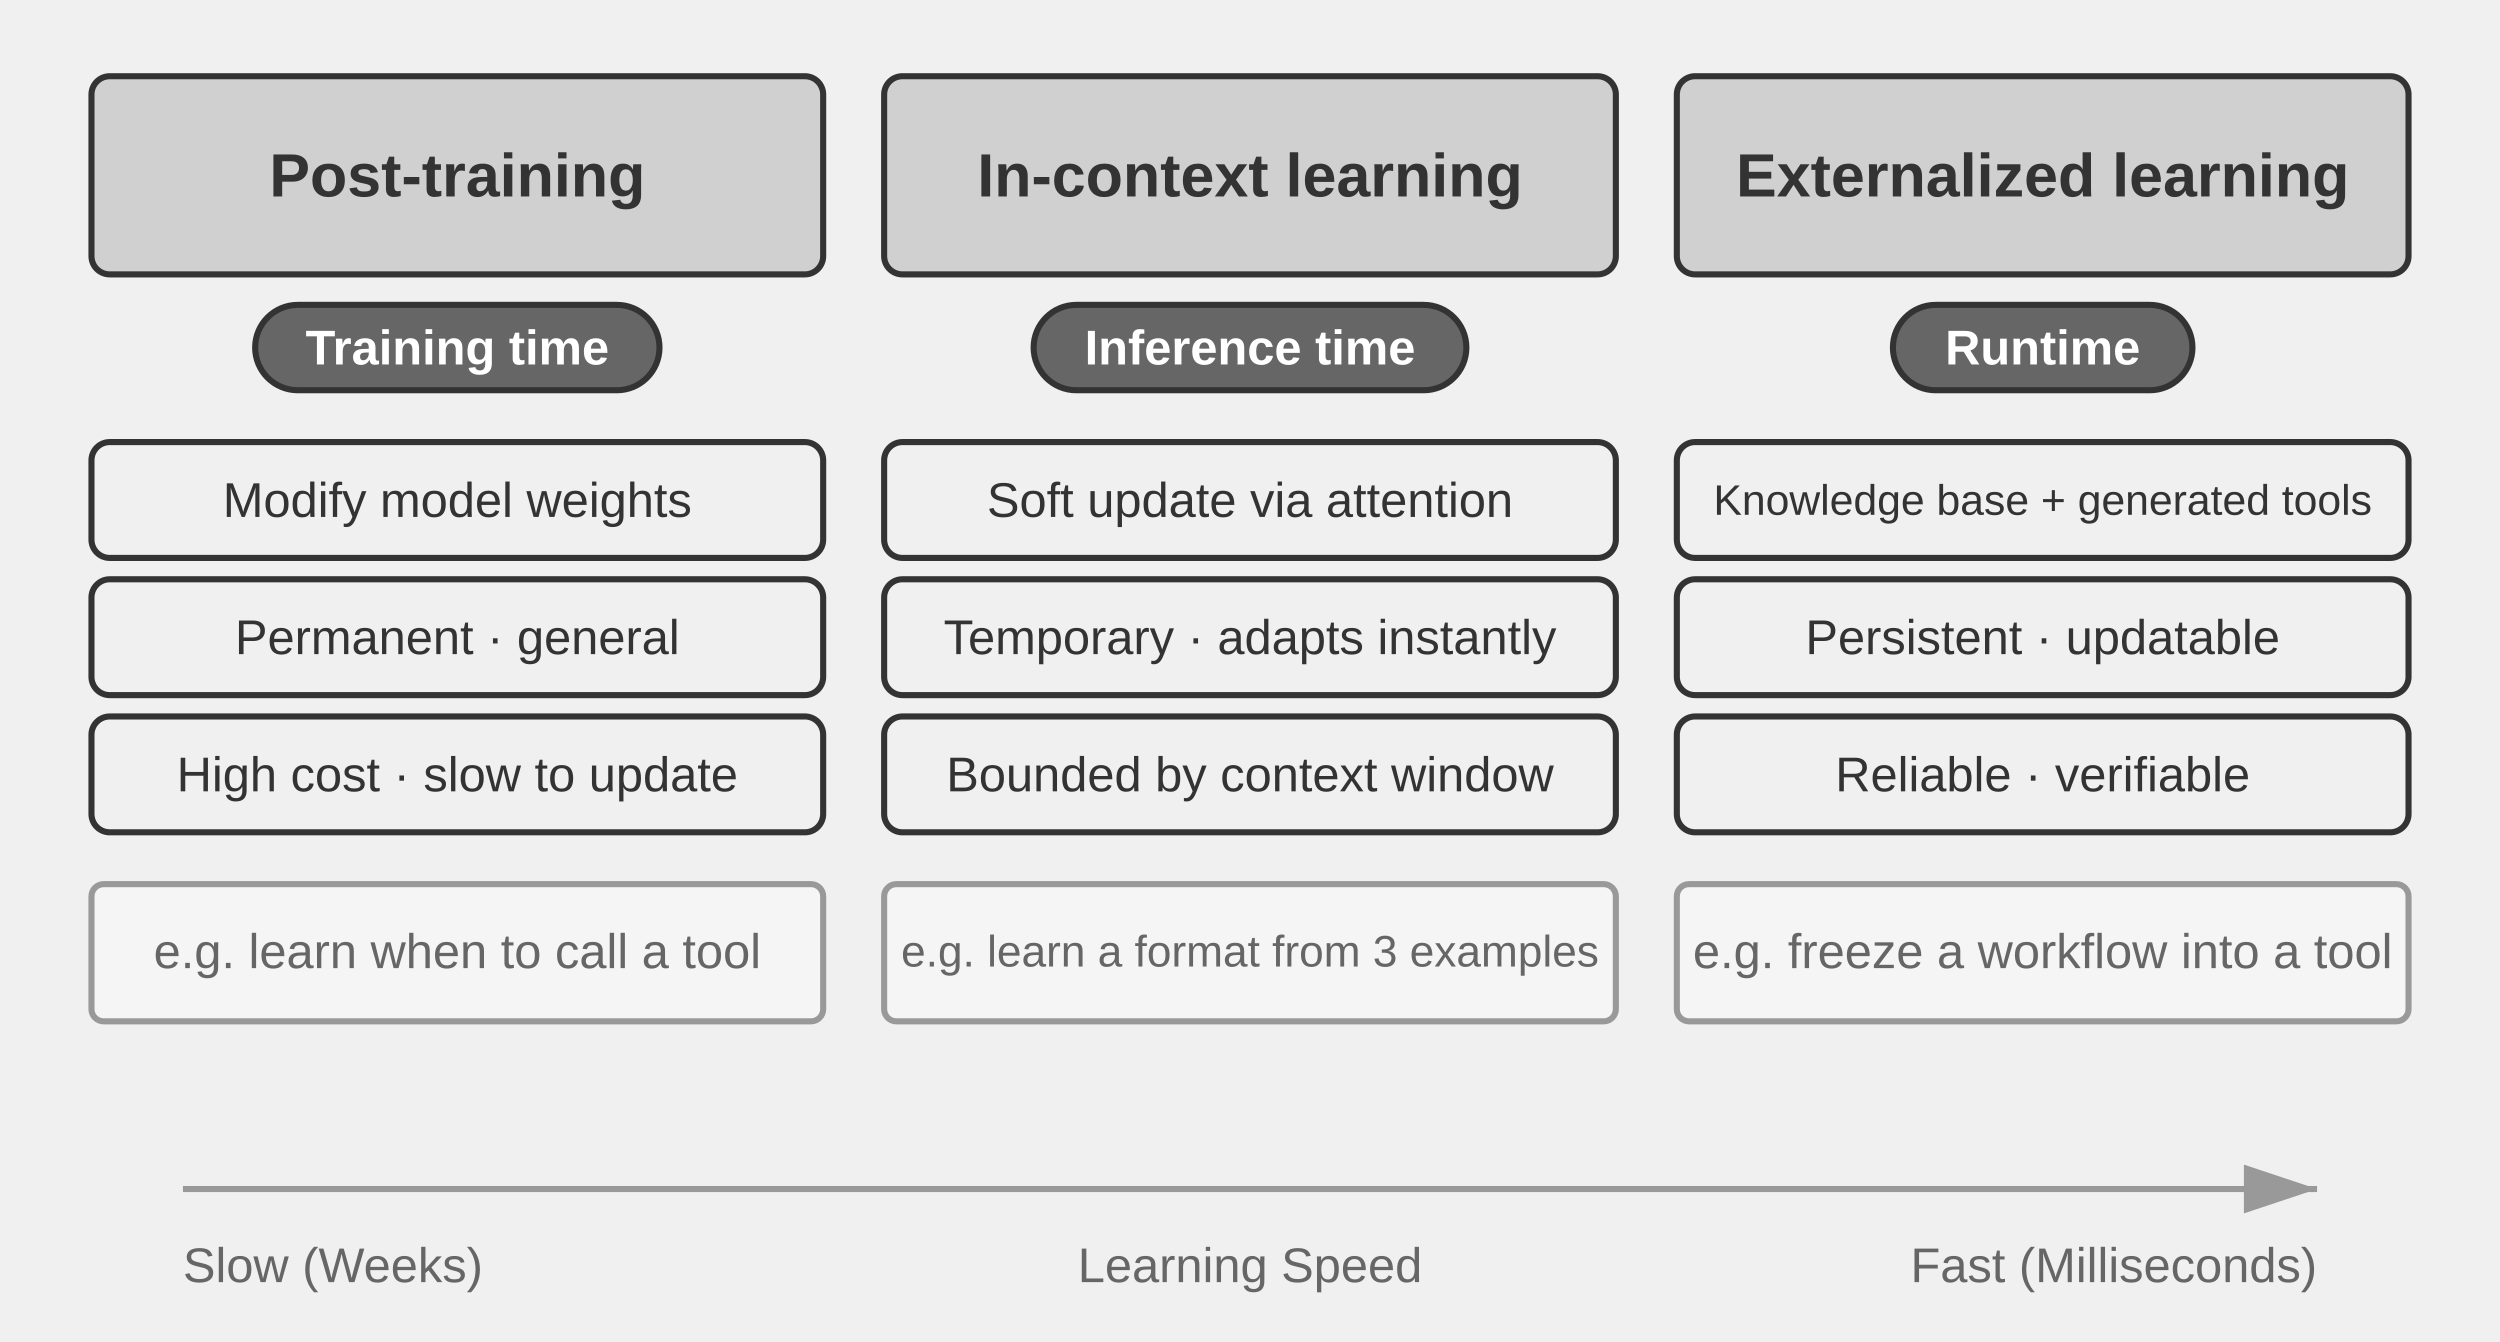
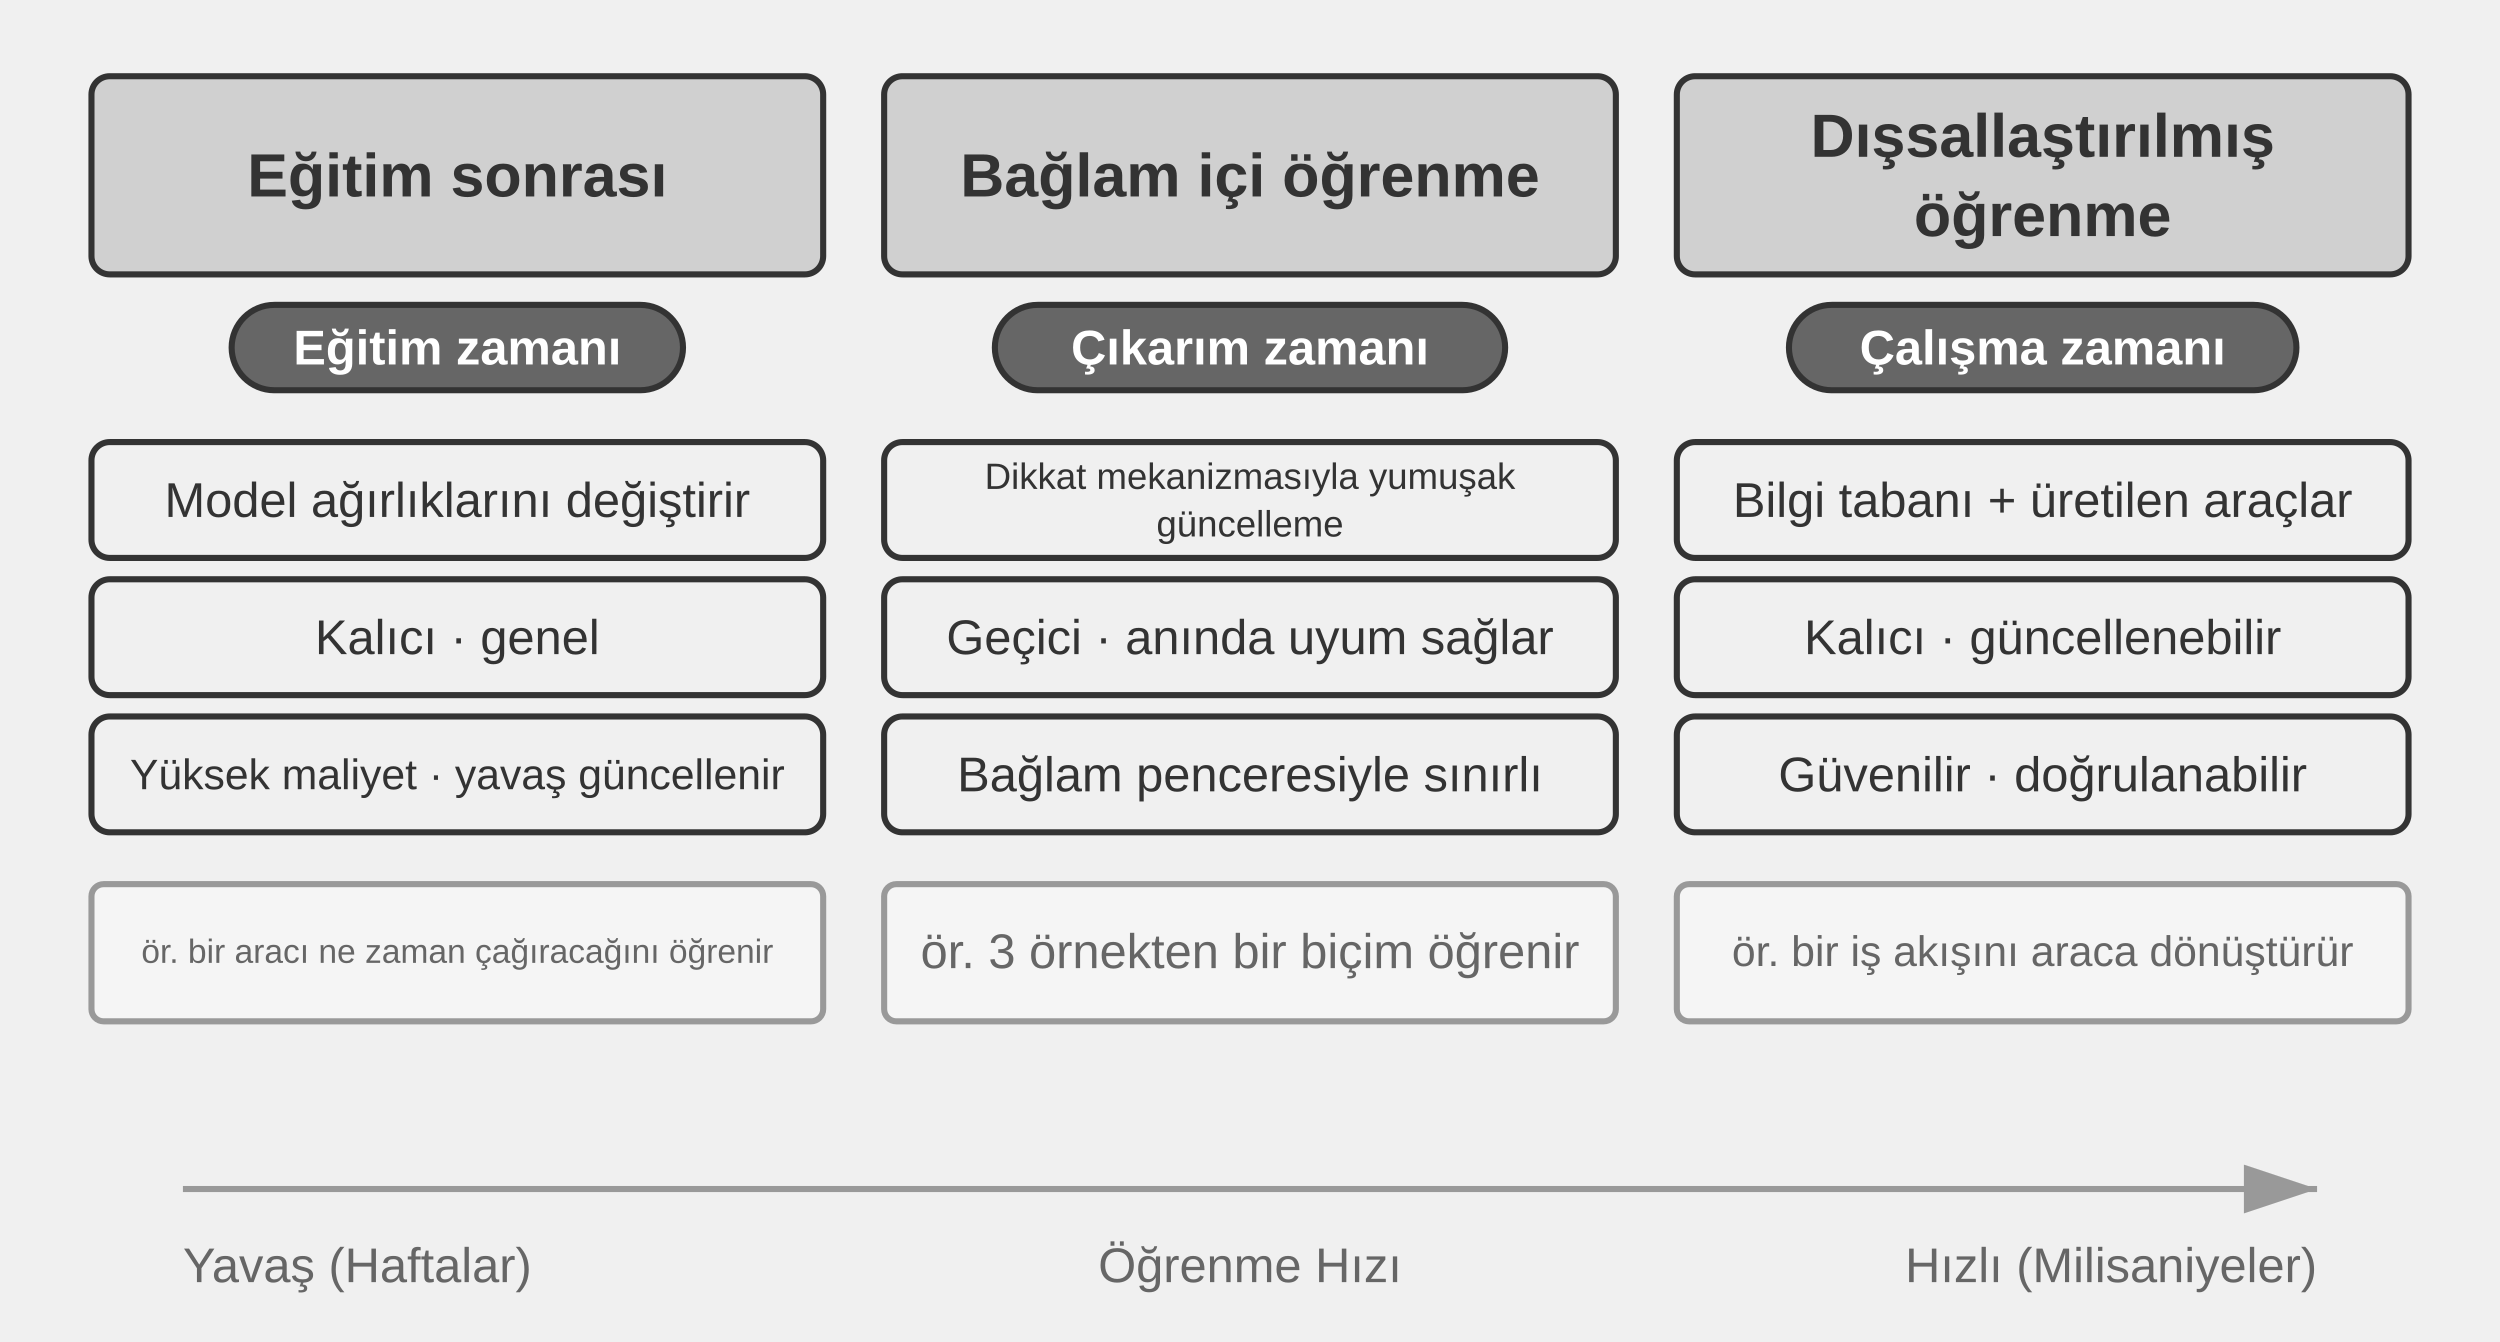
<svg xmlns="http://www.w3.org/2000/svg" viewBox="0 40 820 440" width="820" height="440" style="background:#ffffff">
  <defs>
    <marker id="ah" markerWidth="12" markerHeight="8" refX="12" refY="4" orient="auto">
      <polygon points="0 0, 12 4, 0 8" fill="#333333" />
    </marker>
    <marker id="ah-light" markerWidth="12" markerHeight="8" refX="12" refY="4" orient="auto">
      <polygon points="0 0, 12 4, 0 8" fill="#999999" />
    </marker>
  </defs>
  <rect x="30.0" y="65" width="240" height="65" rx="6" fill="#d0d0d0" stroke="#333333" stroke-width="2" />
-   <text x="150.0" y="97.5" font-family="Arial, 'Helvetica Neue', Helvetica, 'PingFang SC', 'Microsoft YaHei', sans-serif" font-size="20" fill="#333333" text-anchor="middle" dominant-baseline="central" font-weight="bold">Post-training</text>
-   <rect x="83.688" y="140" width="132.625" height="28" rx="14" fill="#666666" stroke="#333333" stroke-width="2" />
-   <text x="150.0" y="154.0" font-family="Arial, 'Helvetica Neue', Helvetica, 'PingFang SC', 'Microsoft YaHei', sans-serif" font-size="16" fill="#ffffff" text-anchor="middle" dominant-baseline="central" font-weight="bold">Training time</text>
+   <text x="150.0" y="97.5" font-family="Arial, 'Helvetica Neue', Helvetica, 'PingFang SC', 'Microsoft YaHei', sans-serif" font-size="20" fill="#333333" text-anchor="middle" dominant-baseline="central" font-weight="bold">Eğitim sonrası</text>
+   <rect x="75.98" y="140" width="148.041" height="28" rx="14" fill="#666666" stroke="#333333" stroke-width="2" />
+   <text x="150.0" y="154.0" font-family="Arial, 'Helvetica Neue', Helvetica, 'PingFang SC', 'Microsoft YaHei', sans-serif" font-size="16" fill="#ffffff" text-anchor="middle" dominant-baseline="central" font-weight="bold">Eğitim zamanı</text>
  <rect x="30.0" y="185" width="240" height="38" rx="6" fill="#f0f0f0" stroke="#333333" stroke-width="2" />
-   <text x="150.0" y="204.0" font-family="Arial, 'Helvetica Neue', Helvetica, 'PingFang SC', 'Microsoft YaHei', sans-serif" font-size="16" fill="#333333" text-anchor="middle" dominant-baseline="central" font-weight="normal">Modify model weights</text>
+   <text x="150.0" y="204.0" font-family="Arial, 'Helvetica Neue', Helvetica, 'PingFang SC', 'Microsoft YaHei', sans-serif" font-size="16" fill="#333333" text-anchor="middle" dominant-baseline="central" font-weight="normal">Model ağırlıklarını değiştirir</text>
  <rect x="30.0" y="230" width="240" height="38" rx="6" fill="#f0f0f0" stroke="#333333" stroke-width="2" />
-   <text x="150.0" y="249.0" font-family="Arial, 'Helvetica Neue', Helvetica, 'PingFang SC', 'Microsoft YaHei', sans-serif" font-size="16" fill="#333333" text-anchor="middle" dominant-baseline="central" font-weight="normal">Permanent · general</text>
+   <text x="150.0" y="249.0" font-family="Arial, 'Helvetica Neue', Helvetica, 'PingFang SC', 'Microsoft YaHei', sans-serif" font-size="16" fill="#333333" text-anchor="middle" dominant-baseline="central" font-weight="normal">Kalıcı · genel</text>
  <rect x="30.0" y="275" width="240" height="38" rx="6" fill="#f0f0f0" stroke="#333333" stroke-width="2" />
-   <text x="150.0" y="294.0" font-family="Arial, 'Helvetica Neue', Helvetica, 'PingFang SC', 'Microsoft YaHei', sans-serif" font-size="16" fill="#333333" text-anchor="middle" dominant-baseline="central" font-weight="normal">High cost · slow to update</text>
+   <text x="150.0" y="294.0" font-family="Arial, 'Helvetica Neue', Helvetica, 'PingFang SC', 'Microsoft YaHei', sans-serif" font-size="14.0" fill="#333333" text-anchor="middle" dominant-baseline="central" font-weight="normal">Yüksek maliyet · yavaş güncellenir</text>
  <rect x="30.0" y="330" width="240" height="45" rx="4" fill="#f5f5f5" stroke="#999999" stroke-width="2" />
-   <text x="150.0" y="352" font-family="Arial, 'Helvetica Neue', Helvetica, 'PingFang SC', 'Microsoft YaHei', sans-serif" font-size="16" fill="#666666" text-anchor="middle" dominant-baseline="central" font-weight="normal">e.g. learn when to call a tool</text>
+   <text x="150.0" y="352" font-family="Arial, 'Helvetica Neue', Helvetica, 'PingFang SC', 'Microsoft YaHei', sans-serif" font-size="11" fill="#666666" text-anchor="middle" dominant-baseline="central" font-weight="normal">ör. bir aracı ne zaman çağıracağını öğrenir</text>
  <rect x="290.0" y="65" width="240" height="65" rx="6" fill="#d0d0d0" stroke="#333333" stroke-width="2" />
-   <text x="410.0" y="97.5" font-family="Arial, 'Helvetica Neue', Helvetica, 'PingFang SC', 'Microsoft YaHei', sans-serif" font-size="20" fill="#333333" text-anchor="middle" dominant-baseline="central" font-weight="bold">In-context learning</text>
-   <rect x="339.031" y="140" width="141.938" height="28" rx="14" fill="#666666" stroke="#333333" stroke-width="2" />
-   <text x="410.0" y="154.0" font-family="Arial, 'Helvetica Neue', Helvetica, 'PingFang SC', 'Microsoft YaHei', sans-serif" font-size="16" fill="#ffffff" text-anchor="middle" dominant-baseline="central" font-weight="bold">Inference time</text>
+   <text x="410.0" y="97.5" font-family="Arial, 'Helvetica Neue', Helvetica, 'PingFang SC', 'Microsoft YaHei', sans-serif" font-size="20" fill="#333333" text-anchor="middle" dominant-baseline="central" font-weight="bold">Bağlam içi öğrenme</text>
+   <rect x="326.315" y="140" width="167.369" height="28" rx="14" fill="#666666" stroke="#333333" stroke-width="2" />
+   <text x="410.0" y="154.0" font-family="Arial, 'Helvetica Neue', Helvetica, 'PingFang SC', 'Microsoft YaHei', sans-serif" font-size="16" fill="#ffffff" text-anchor="middle" dominant-baseline="central" font-weight="bold">Çıkarım zamanı</text>
  <rect x="290.0" y="185" width="240" height="38" rx="6" fill="#f0f0f0" stroke="#333333" stroke-width="2" />
-   <text x="410.0" y="204.0" font-family="Arial, 'Helvetica Neue', Helvetica, 'PingFang SC', 'Microsoft YaHei', sans-serif" font-size="16" fill="#333333" text-anchor="middle" dominant-baseline="central" font-weight="normal">Soft update via attention</text>
+   <text x="410.0" y="196.2" font-family="Arial, 'Helvetica Neue', Helvetica, 'PingFang SC', 'Microsoft YaHei', sans-serif" font-size="12.0" fill="#333333" text-anchor="middle" dominant-baseline="central" font-weight="normal">Dikkat mekanizmasıyla yumuşak</text>
+   <text x="410.0" y="211.8" font-family="Arial, 'Helvetica Neue', Helvetica, 'PingFang SC', 'Microsoft YaHei', sans-serif" font-size="12.0" fill="#333333" text-anchor="middle" dominant-baseline="central" font-weight="normal">güncelleme</text>
  <rect x="290.0" y="230" width="240" height="38" rx="6" fill="#f0f0f0" stroke="#333333" stroke-width="2" />
-   <text x="410.0" y="249.0" font-family="Arial, 'Helvetica Neue', Helvetica, 'PingFang SC', 'Microsoft YaHei', sans-serif" font-size="16" fill="#333333" text-anchor="middle" dominant-baseline="central" font-weight="normal">Temporary · adapts instantly</text>
+   <text x="410.0" y="249.0" font-family="Arial, 'Helvetica Neue', Helvetica, 'PingFang SC', 'Microsoft YaHei', sans-serif" font-size="16" fill="#333333" text-anchor="middle" dominant-baseline="central" font-weight="normal">Geçici · anında uyum sağlar</text>
  <rect x="290.0" y="275" width="240" height="38" rx="6" fill="#f0f0f0" stroke="#333333" stroke-width="2" />
-   <text x="410.0" y="294.0" font-family="Arial, 'Helvetica Neue', Helvetica, 'PingFang SC', 'Microsoft YaHei', sans-serif" font-size="16" fill="#333333" text-anchor="middle" dominant-baseline="central" font-weight="normal">Bounded by context window</text>
+   <text x="410.0" y="294.0" font-family="Arial, 'Helvetica Neue', Helvetica, 'PingFang SC', 'Microsoft YaHei', sans-serif" font-size="16" fill="#333333" text-anchor="middle" dominant-baseline="central" font-weight="normal">Bağlam penceresiyle sınırlı</text>
  <rect x="290.0" y="330" width="240" height="45" rx="4" fill="#f5f5f5" stroke="#999999" stroke-width="2" />
-   <text x="410.0" y="352" font-family="Arial, 'Helvetica Neue', Helvetica, 'PingFang SC', 'Microsoft YaHei', sans-serif" font-size="14.5" fill="#666666" text-anchor="middle" dominant-baseline="central" font-weight="normal">e.g. learn a format from 3 examples</text>
+   <text x="410.0" y="352" font-family="Arial, 'Helvetica Neue', Helvetica, 'PingFang SC', 'Microsoft YaHei', sans-serif" font-size="16" fill="#666666" text-anchor="middle" dominant-baseline="central" font-weight="normal">ör. 3 örnekten bir biçim öğrenir</text>
  <rect x="550.0" y="65" width="240" height="65" rx="6" fill="#d0d0d0" stroke="#333333" stroke-width="2" />
-   <text x="670.0" y="97.5" font-family="Arial, 'Helvetica Neue', Helvetica, 'PingFang SC', 'Microsoft YaHei', sans-serif" font-size="20" fill="#333333" text-anchor="middle" dominant-baseline="central" font-weight="bold">Externalized learning</text>
-   <rect x="620.876" y="140" width="98.249" height="28" rx="14" fill="#666666" stroke="#333333" stroke-width="2" />
-   <text x="670.0" y="154.0" font-family="Arial, 'Helvetica Neue', Helvetica, 'PingFang SC', 'Microsoft YaHei', sans-serif" font-size="16" fill="#ffffff" text-anchor="middle" dominant-baseline="central" font-weight="bold">Runtime</text>
+   <text x="670.0" y="84.5" font-family="Arial, 'Helvetica Neue', Helvetica, 'PingFang SC', 'Microsoft YaHei', sans-serif" font-size="20" fill="#333333" text-anchor="middle" dominant-baseline="central" font-weight="bold">Dışsallaştırılmış</text>
+   <text x="670.0" y="110.5" font-family="Arial, 'Helvetica Neue', Helvetica, 'PingFang SC', 'Microsoft YaHei', sans-serif" font-size="20" fill="#333333" text-anchor="middle" dominant-baseline="central" font-weight="bold">öğrenme</text>
+   <rect x="586.775" y="140" width="166.449" height="28" rx="14" fill="#666666" stroke="#333333" stroke-width="2" />
+   <text x="670.0" y="154.0" font-family="Arial, 'Helvetica Neue', Helvetica, 'PingFang SC', 'Microsoft YaHei', sans-serif" font-size="16" fill="#ffffff" text-anchor="middle" dominant-baseline="central" font-weight="bold">Çalışma zamanı</text>
  <rect x="550.0" y="185" width="240" height="38" rx="6" fill="#f0f0f0" stroke="#333333" stroke-width="2" />
-   <text x="670.0" y="204.0" font-family="Arial, 'Helvetica Neue', Helvetica, 'PingFang SC', 'Microsoft YaHei', sans-serif" font-size="14.0" fill="#333333" text-anchor="middle" dominant-baseline="central" font-weight="normal">Knowledge base + generated tools</text>
+   <text x="670.0" y="204.0" font-family="Arial, 'Helvetica Neue', Helvetica, 'PingFang SC', 'Microsoft YaHei', sans-serif" font-size="16" fill="#333333" text-anchor="middle" dominant-baseline="central" font-weight="normal">Bilgi tabanı + üretilen araçlar</text>
  <rect x="550.0" y="230" width="240" height="38" rx="6" fill="#f0f0f0" stroke="#333333" stroke-width="2" />
-   <text x="670.0" y="249.0" font-family="Arial, 'Helvetica Neue', Helvetica, 'PingFang SC', 'Microsoft YaHei', sans-serif" font-size="16" fill="#333333" text-anchor="middle" dominant-baseline="central" font-weight="normal">Persistent · updatable</text>
+   <text x="670.0" y="249.0" font-family="Arial, 'Helvetica Neue', Helvetica, 'PingFang SC', 'Microsoft YaHei', sans-serif" font-size="16" fill="#333333" text-anchor="middle" dominant-baseline="central" font-weight="normal">Kalıcı · güncellenebilir</text>
  <rect x="550.0" y="275" width="240" height="38" rx="6" fill="#f0f0f0" stroke="#333333" stroke-width="2" />
-   <text x="670.0" y="294.0" font-family="Arial, 'Helvetica Neue', Helvetica, 'PingFang SC', 'Microsoft YaHei', sans-serif" font-size="16" fill="#333333" text-anchor="middle" dominant-baseline="central" font-weight="normal">Reliable · verifiable</text>
+   <text x="670.0" y="294.0" font-family="Arial, 'Helvetica Neue', Helvetica, 'PingFang SC', 'Microsoft YaHei', sans-serif" font-size="16" fill="#333333" text-anchor="middle" dominant-baseline="central" font-weight="normal">Güvenilir · doğrulanabilir</text>
  <rect x="550.0" y="330" width="240" height="45" rx="4" fill="#f5f5f5" stroke="#999999" stroke-width="2" />
-   <text x="670.0" y="352" font-family="Arial, 'Helvetica Neue', Helvetica, 'PingFang SC', 'Microsoft YaHei', sans-serif" font-size="16" fill="#666666" text-anchor="middle" dominant-baseline="central" font-weight="normal">e.g. freeze a workflow into a tool</text>
+   <text x="670.0" y="352" font-family="Arial, 'Helvetica Neue', Helvetica, 'PingFang SC', 'Microsoft YaHei', sans-serif" font-size="14" fill="#666666" text-anchor="middle" dominant-baseline="central" font-weight="normal">ör. bir iş akışını araca dönüştürür</text>
  <line x1="60" y1="430" x2="760" y2="430" stroke="#999999" stroke-width="2" marker-end="url(#ah-light)" />
-   <text x="60" y="455" font-family="Arial, 'Helvetica Neue', Helvetica, 'PingFang SC', 'Microsoft YaHei', sans-serif" font-size="16" fill="#666666" text-anchor="start" dominant-baseline="central" font-weight="normal">Slow (Weeks)</text>
-   <text x="410" y="455" font-family="Arial, 'Helvetica Neue', Helvetica, 'PingFang SC', 'Microsoft YaHei', sans-serif" font-size="16" fill="#666666" text-anchor="middle" dominant-baseline="central" font-weight="normal">Learning Speed</text>
-   <text x="760" y="455" font-family="Arial, 'Helvetica Neue', Helvetica, 'PingFang SC', 'Microsoft YaHei', sans-serif" font-size="16" fill="#666666" text-anchor="end" dominant-baseline="central" font-weight="normal">Fast (Milliseconds)</text>
+   <text x="60" y="455" font-family="Arial, 'Helvetica Neue', Helvetica, 'PingFang SC', 'Microsoft YaHei', sans-serif" font-size="16" fill="#666666" text-anchor="start" dominant-baseline="central" font-weight="normal">Yavaş (Haftalar)</text>
+   <text x="410" y="455" font-family="Arial, 'Helvetica Neue', Helvetica, 'PingFang SC', 'Microsoft YaHei', sans-serif" font-size="16" fill="#666666" text-anchor="middle" dominant-baseline="central" font-weight="normal">Öğrenme Hızı</text>
+   <text x="760" y="455" font-family="Arial, 'Helvetica Neue', Helvetica, 'PingFang SC', 'Microsoft YaHei', sans-serif" font-size="16" fill="#666666" text-anchor="end" dominant-baseline="central" font-weight="normal">Hızlı (Milisaniyeler)</text>
</svg>
